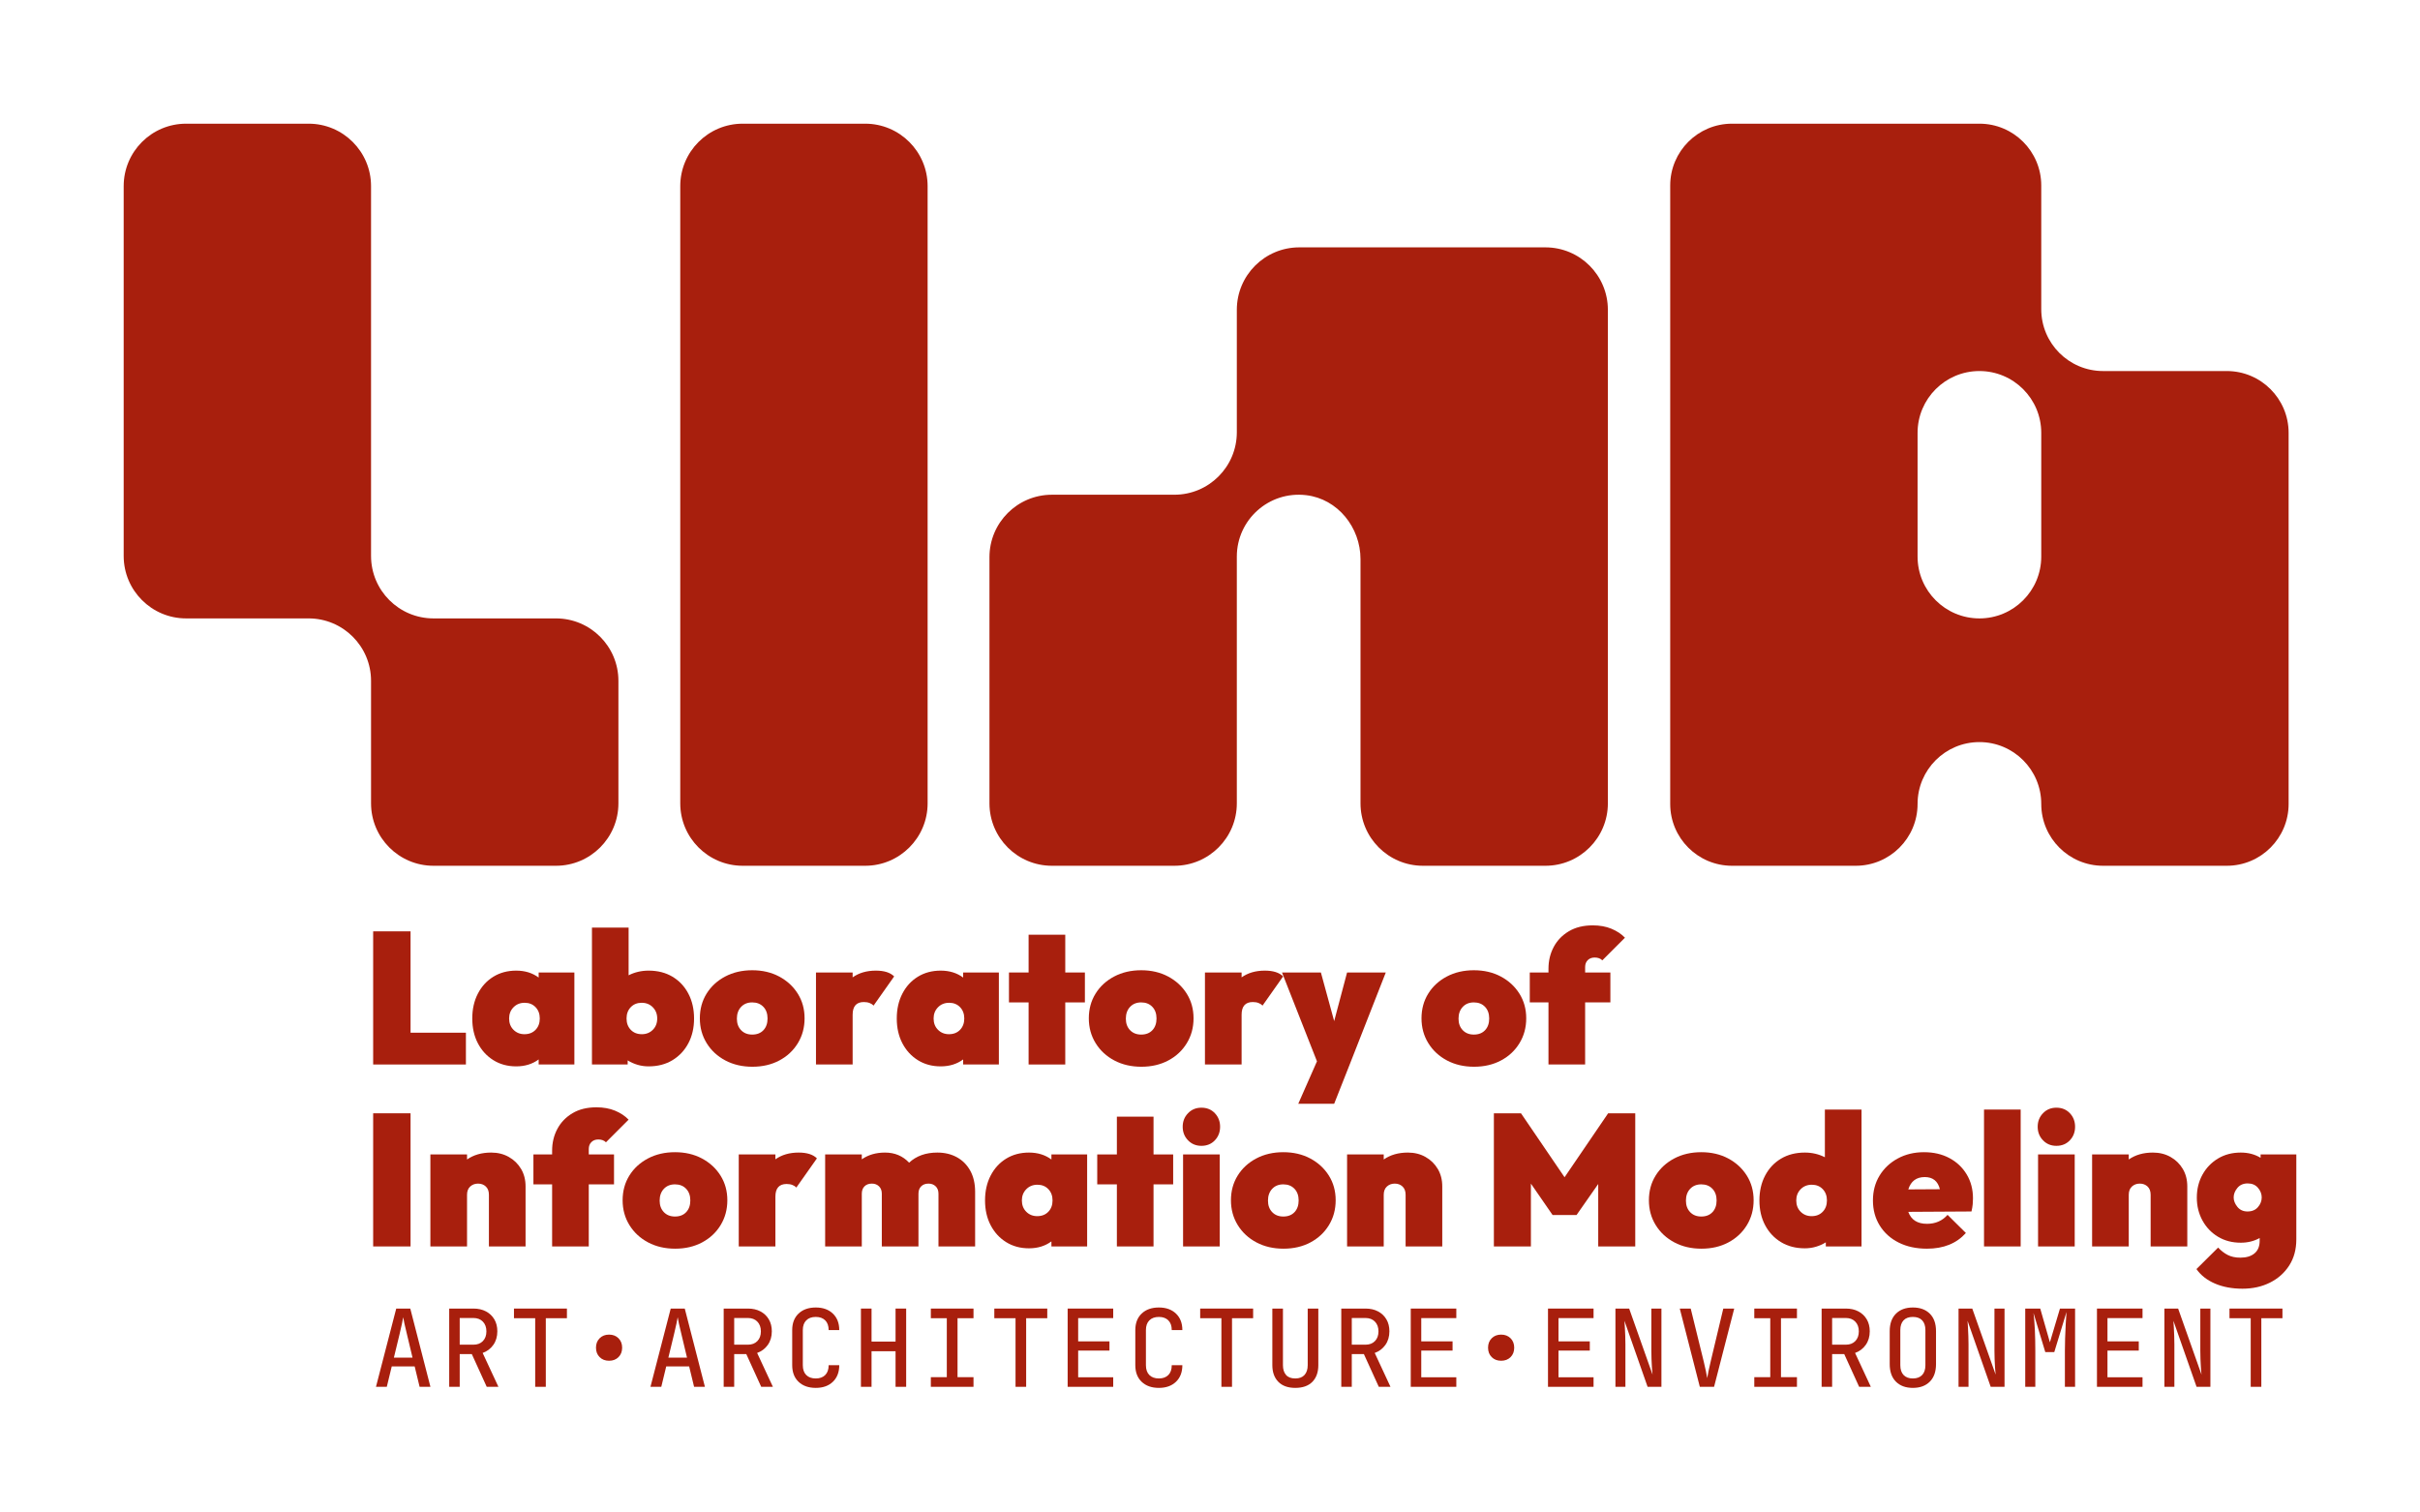
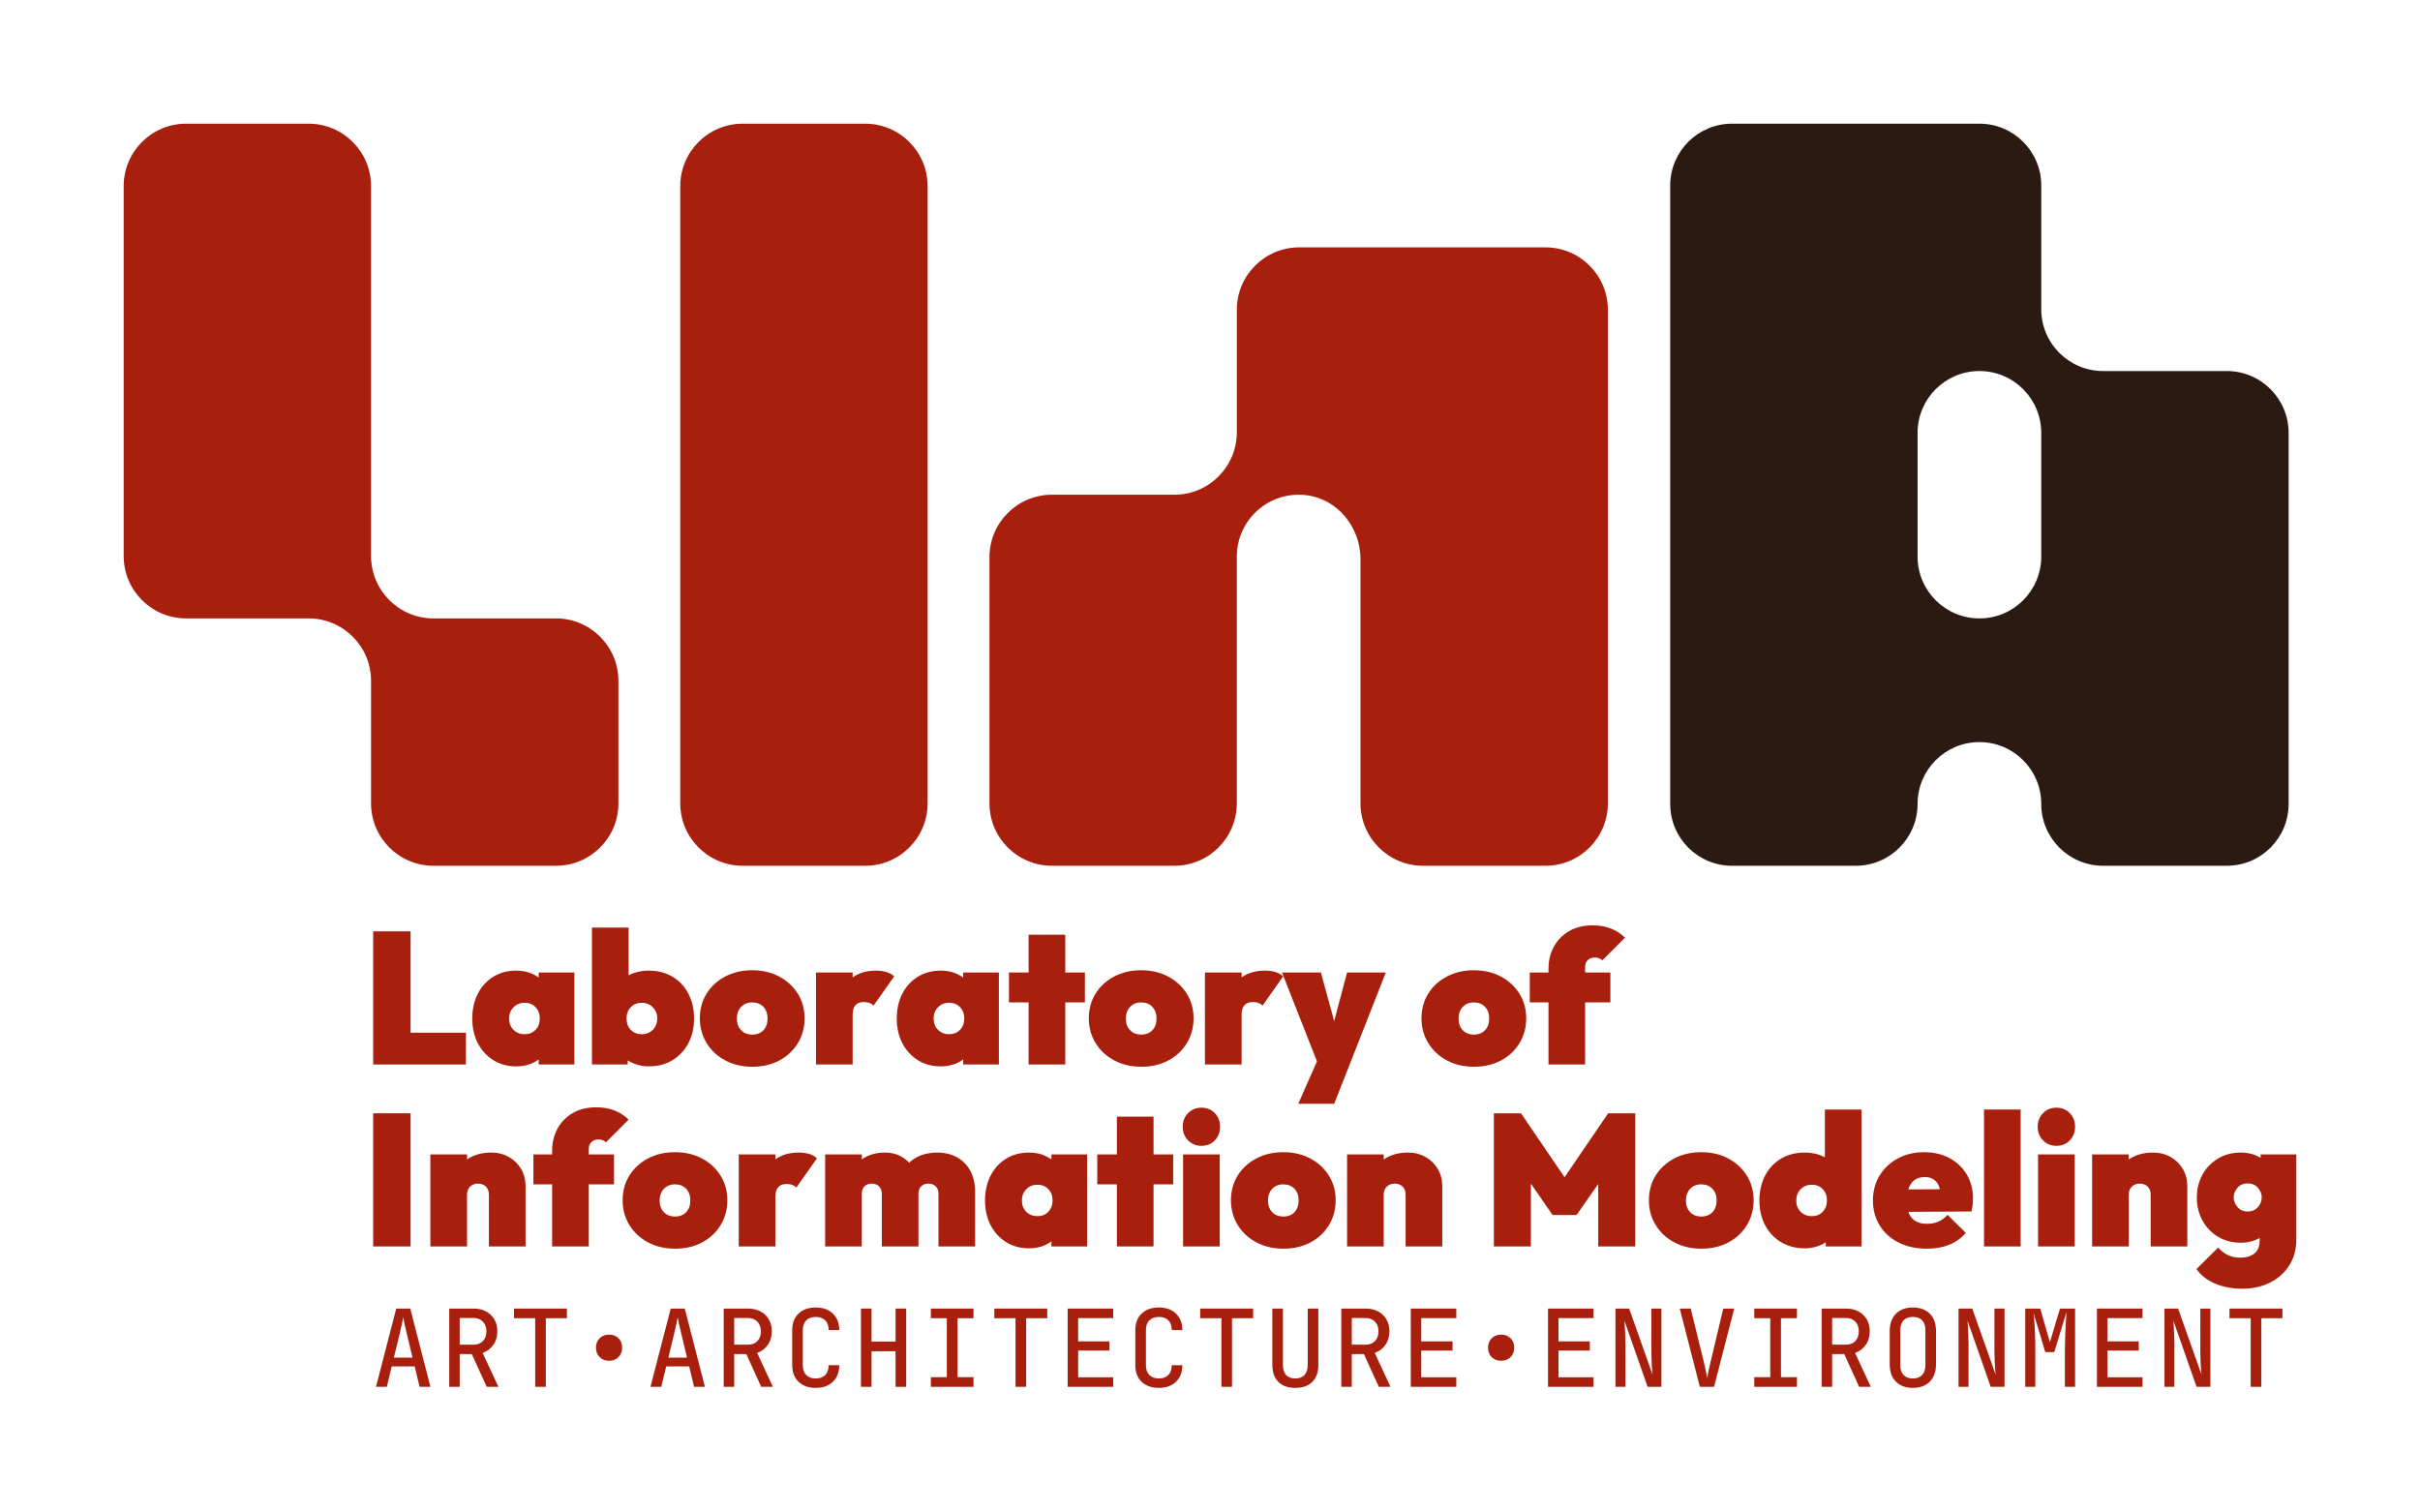
<svg xmlns="http://www.w3.org/2000/svg" viewBox="0 0 1222.89 763.842" width="293.49" height="183.32" role="img" aria-label="LINA — Laboratory of Information Modeling">
  <g transform="translate(62.5 62.5)">
    <g id="horiz-preto2">
-       <path d="M0.25 31.25A31.25 31.25 0 0 1 31.5 0L156.5 0A31.25 31.25 0 0 1 187.75 31.25L187.75 93.75A31.25 31.25 0 0 0 219 125L281.5 125A31.25 31.25 0 0 1 312.75 156.25L312.75 343.75A31.25 31.25 0 0 1 281.5 375L219 375A31.25 31.25 0 0 1 187.75 343.75L187.75 343.75A31.25 31.25 0 0 0 156.5 312.5L156.5 312.5A31.25 31.25 0 0 0 125.25 343.75L125.25 343.75A31.25 31.25 0 0 1 94 375L31.5 375A31.25 31.25 0 0 1 0.25 343.75ZM187.75 156.25A31.25 31.25 0 0 0 156.5 125L156.5 125A31.25 31.25 0 0 0 125.25 156.25L125.25 218.75A31.25 31.25 0 0 0 156.5 250L156.5 250A31.25 31.25 0 0 0 187.75 218.75Z" fill="#A81F0D" fill-rule="evenodd" transform="matrix(1 0 0 1 781.25 0)" />
+       <path d="M0.25 31.25A31.25 31.25 0 0 1 31.5 0L156.5 0A31.25 31.25 0 0 1 187.75 31.25L187.75 93.75A31.25 31.25 0 0 0 219 125L281.5 125A31.25 31.25 0 0 1 312.75 156.25L312.75 343.75A31.25 31.25 0 0 1 281.5 375L219 375A31.25 31.25 0 0 1 187.75 343.75L187.75 343.75A31.25 31.25 0 0 0 156.5 312.5L156.5 312.5A31.25 31.25 0 0 0 125.25 343.75L125.25 343.75A31.25 31.25 0 0 1 94 375L31.5 375A31.25 31.25 0 0 1 0.25 343.75ZM187.75 156.25A31.25 31.25 0 0 0 156.5 125L156.5 125A31.25 31.25 0 0 0 125.25 156.25L125.25 218.75A31.25 31.25 0 0 0 156.5 250L156.5 250A31.25 31.25 0 0 0 187.75 218.75Z" fill="#2A1A12" fill-rule="evenodd" transform="matrix(1 0 0 1 781.25 0)" />
      <path d="M750 94.054 L750 343.446 C750 360.871 735.871 375 718.446 375 L656.554 375 C639.129 375 625 360.871 625 343.446 L625 220.063 C625 204.025 613.496 189.621 597.575 187.729 C578.617 185.475 562.5 200.242 562.5 218.75 L562.5 343.446 C562.5 360.871 548.371 375 530.946 375 L469.054 375 C451.629 375 437.5 360.871 437.5 343.446 L437.5 219.054 C437.5 201.629 451.629 187.5 469.054 187.5 L530.946 187.5 C548.371 187.5 562.5 173.371 562.5 155.946 L562.5 94.054 C562.5 76.629 576.629 62.5 594.054 62.5 L718.446 62.5 C735.871 62.5 750 76.629 750 94.054" fill="#A81F0D" />
      <path d="M406.25 31.554 L406.25 343.446 C406.25 360.871 392.121 375 374.696 375 L312.804 375 C295.379 375 281.25 360.871 281.25 343.446 L281.25 31.554 C281.25 14.129 295.379 0 312.804 0 L374.696 0 C392.121 0 406.25 14.129 406.25 31.554" fill="#A81F0D" />
      <path d="M250 281.554 L250 343.446 C250 360.871 235.871 375 218.446 375 L156.554 375 C139.129 375 125 360.871 125 343.446 L125 281.554 C125 264.129 110.871 250 93.446 250 L31.554 250 C14.129 250 0 235.871 0 218.446 L0 31.554 C0 14.129 14.129 0 31.554 0 L93.446 0 C110.871 0 125 14.129 125 31.554 L125 218.446 C125 235.871 139.129 250 156.554 250 L218.446 250 C235.871 250 250 264.129 250 281.554" fill="#A81F0D" />
      <g>
        <g>
          <path d="M126.067 475.423 L126.067 408.14 L144.966 408.14 L144.966 459.358 L172.938 459.358 L172.938 475.423 Z" fill="#A81F0D" />
          <path d="M198.358 476.368 C194.011 476.368 190.168 475.329 186.829 473.25 C183.49 471.171 180.876 468.32 178.986 464.698 C177.096 461.075 176.151 456.901 176.151 452.176 C176.151 447.452 177.096 443.262 178.986 439.608 C180.876 435.954 183.49 433.104 186.829 431.056 C190.168 429.009 194.011 427.985 198.358 427.985 C202.768 427.985 206.548 429.15 209.698 431.481 L209.698 428.93 L227.747 428.93 L227.747 475.423 L209.698 475.423 L209.698 472.872 C206.548 475.203 202.768 476.368 198.358 476.368 Z M202.516 460.114 C204.847 460.114 206.721 459.374 208.139 457.894 C209.556 456.413 210.265 454.507 210.265 452.176 C210.265 449.846 209.556 447.94 208.139 446.459 C206.721 444.979 204.878 444.239 202.61 444.239 C200.342 444.239 198.468 444.995 196.988 446.507 C195.507 448.019 194.767 449.909 194.767 452.176 C194.767 454.507 195.507 456.413 196.988 457.894 C198.468 459.374 200.311 460.114 202.516 460.114 Z" fill="#A81F0D" />
          <path d="M236.63 475.423 L236.63 406.25 L255.152 406.25 L255.152 430.347 C258.238 428.772 261.609 427.985 265.263 427.985 C269.862 427.985 273.878 429.009 277.311 431.056 C280.745 433.104 283.422 435.954 285.344 439.608 C287.265 443.262 288.226 447.452 288.226 452.176 C288.226 456.901 287.265 461.075 285.344 464.698 C283.422 468.32 280.745 471.171 277.311 473.25 C273.878 475.329 269.862 476.368 265.263 476.368 C263.31 476.368 261.436 476.1 259.64 475.565 C257.845 475.029 256.191 474.289 254.679 473.344 L254.679 475.423 Z M261.861 460.114 C264.066 460.114 265.909 459.374 267.389 457.894 C268.87 456.413 269.61 454.507 269.61 452.176 C269.61 449.909 268.87 448.019 267.389 446.507 C265.909 444.995 264.034 444.239 261.766 444.239 C259.498 444.239 257.656 444.979 256.238 446.459 C254.821 447.94 254.112 449.846 254.112 452.176 C254.112 454.507 254.821 456.413 256.238 457.894 C257.656 459.374 259.53 460.114 261.861 460.114 Z" fill="#A81F0D" />
          <path d="M317.709 476.557 C312.607 476.557 308.055 475.502 304.054 473.391 C300.054 471.281 296.904 468.367 294.605 464.65 C292.305 460.933 291.155 456.744 291.155 452.082 C291.155 447.42 292.289 443.262 294.557 439.608 C296.825 435.954 299.96 433.072 303.96 430.962 C307.96 428.851 312.512 427.796 317.615 427.796 C322.718 427.796 327.254 428.851 331.223 430.962 C335.192 433.072 338.326 435.954 340.625 439.608 C342.925 443.262 344.075 447.42 344.075 452.082 C344.075 456.744 342.941 460.933 340.673 464.65 C338.405 468.367 335.286 471.281 331.317 473.391 C327.348 475.502 322.812 476.557 317.709 476.557 Z M317.615 460.303 C320.009 460.303 321.899 459.563 323.285 458.083 C324.671 456.602 325.364 454.633 325.364 452.176 C325.364 449.72 324.655 447.751 323.238 446.27 C321.82 444.79 319.946 444.05 317.615 444.05 C315.284 444.05 313.41 444.806 311.992 446.318 C310.575 447.83 309.866 449.814 309.866 452.271 C309.866 454.665 310.575 456.602 311.992 458.083 C313.41 459.563 315.284 460.303 317.615 460.303 Z" fill="#A81F0D" />
          <path d="M349.839 475.423 L349.839 428.93 L368.361 428.93 L368.361 431.387 C371.574 429.119 375.479 427.985 380.078 427.985 C384.299 427.985 387.386 428.961 389.339 430.914 L378.944 445.656 C378.503 445.152 377.858 444.727 377.007 444.38 C376.157 444.034 375.164 443.861 374.031 443.861 C370.251 443.861 368.361 446.003 368.361 450.286 L368.361 475.423 Z" fill="#A81F0D" />
          <path d="M412.868 476.368 C408.521 476.368 404.678 475.329 401.34 473.25 C398.001 471.171 395.386 468.32 393.496 464.698 C391.606 461.075 390.661 456.901 390.661 452.176 C390.661 447.452 391.606 443.262 393.496 439.608 C395.386 435.954 398.001 433.104 401.34 431.056 C404.678 429.009 408.521 427.985 412.868 427.985 C417.278 427.985 421.058 429.15 424.208 431.481 L424.208 428.93 L442.257 428.93 L442.257 475.423 L424.208 475.423 L424.208 472.872 C421.058 475.203 417.278 476.368 412.868 476.368 Z M417.026 460.114 C419.357 460.114 421.231 459.374 422.649 457.894 C424.066 456.413 424.775 454.507 424.775 452.176 C424.775 449.846 424.066 447.94 422.649 446.459 C421.231 444.979 419.389 444.239 417.121 444.239 C414.853 444.239 412.979 444.995 411.498 446.507 C410.018 448.019 409.277 449.909 409.277 452.176 C409.277 454.507 410.018 456.413 411.498 457.894 C412.979 459.374 414.821 460.114 417.026 460.114 Z" fill="#A81F0D" />
          <path d="M457.282 475.423 L457.282 444.05 L447.36 444.05 L447.36 428.93 L457.282 428.93 L457.282 409.841 L475.804 409.841 L475.804 428.93 L485.726 428.93 L485.726 444.05 L475.804 444.05 L475.804 475.423 Z" fill="#A81F0D" />
          <path d="M514.264 476.557 C509.161 476.557 504.61 475.502 500.609 473.391 C496.609 471.281 493.459 468.367 491.159 464.65 C488.86 460.933 487.71 456.744 487.71 452.082 C487.71 447.42 488.844 443.262 491.112 439.608 C493.38 435.954 496.514 433.072 500.515 430.962 C504.515 428.851 509.067 427.796 514.17 427.796 C519.273 427.796 523.809 428.851 527.777 430.962 C531.746 433.072 534.881 435.954 537.18 439.608 C539.479 443.262 540.629 447.42 540.629 452.082 C540.629 456.744 539.495 460.933 537.227 464.65 C534.959 468.367 531.841 471.281 527.872 473.391 C523.903 475.502 519.367 476.557 514.264 476.557 Z M514.17 460.303 C516.564 460.303 518.454 459.563 519.84 458.083 C521.226 456.602 521.919 454.633 521.919 452.176 C521.919 449.72 521.21 447.751 519.792 446.27 C518.375 444.79 516.501 444.05 514.17 444.05 C511.839 444.05 509.964 444.806 508.547 446.318 C507.13 447.83 506.421 449.814 506.421 452.271 C506.421 454.665 507.13 456.602 508.547 458.083 C509.964 459.563 511.839 460.303 514.17 460.303 Z" fill="#A81F0D" />
          <path d="M546.394 475.423 L546.394 428.93 L564.916 428.93 L564.916 431.387 C568.129 429.119 572.035 427.985 576.633 427.985 C580.854 427.985 583.941 428.961 585.894 430.914 L575.499 445.656 C575.058 445.152 574.413 444.727 573.562 444.38 C572.712 444.034 571.72 443.861 570.586 443.861 C566.806 443.861 564.916 446.003 564.916 450.286 L564.916 475.423 Z" fill="#A81F0D" />
          <path d="M593.548 495.268 L602.998 473.817 L585.327 428.93 L604.982 428.93 L611.692 453.499 L618.212 428.93 L637.773 428.93 L619.535 475.423 L611.692 495.268 Z" fill="#A81F0D" />
          <path d="M682.377 476.557 C677.274 476.557 672.722 475.502 668.722 473.391 C664.721 471.281 661.571 468.367 659.272 464.65 C656.972 460.933 655.823 456.744 655.823 452.082 C655.823 447.42 656.957 443.262 659.225 439.608 C661.492 435.954 664.627 433.072 668.627 430.962 C672.628 428.851 677.179 427.796 682.282 427.796 C687.385 427.796 691.921 428.851 695.89 430.962 C699.859 433.072 702.993 435.954 705.292 439.608 C707.592 443.262 708.742 447.42 708.742 452.082 C708.742 456.744 707.608 460.933 705.34 464.65 C703.072 468.367 699.953 471.281 695.984 473.391 C692.015 475.502 687.48 476.557 682.377 476.557 Z M682.282 460.303 C684.676 460.303 686.566 459.563 687.952 458.083 C689.338 456.602 690.031 454.633 690.031 452.176 C690.031 449.72 689.322 447.751 687.905 446.27 C686.487 444.79 684.613 444.05 682.282 444.05 C679.951 444.05 678.077 444.806 676.659 446.318 C675.242 447.83 674.533 449.814 674.533 452.271 C674.533 454.665 675.242 456.602 676.659 458.083 C678.077 459.563 679.951 460.303 682.282 460.303 Z" fill="#A81F0D" />
          <path d="M719.986 475.423 L719.986 444.05 L710.536 444.05 L710.536 428.93 L719.986 428.93 L719.986 427.04 C719.986 423.008 720.868 419.338 722.632 416.031 C724.396 412.723 726.947 410.077 730.286 408.093 C733.625 406.108 737.657 405.116 742.382 405.116 C745.91 405.116 749.044 405.683 751.785 406.817 C754.525 407.951 756.809 409.463 758.636 411.353 L747.202 422.787 C746.257 421.842 744.965 421.37 743.327 421.37 C741.878 421.37 740.713 421.811 739.831 422.693 C738.949 423.575 738.508 424.74 738.508 426.189 L738.508 428.93 L751.265 428.93 L751.265 444.05 L738.508 444.05 L738.508 475.423 Z" fill="#A81F0D" />
        </g>
        <g>
          <path d="M126.067 567.366 L126.067 500.083 L144.966 500.083 L144.966 567.366 Z" fill="#A81F0D" />
          <path d="M154.983 567.366 L154.983 520.873 L173.505 520.873 L173.505 523.425 C176.844 521.094 180.907 519.928 185.695 519.928 C189.034 519.928 192.011 520.668 194.625 522.149 C197.24 523.629 199.303 525.645 200.815 528.197 C202.327 530.748 203.083 533.693 203.083 537.032 L203.083 567.366 L184.561 567.366 L184.561 541.285 C184.561 539.458 184.041 538.056 183.002 537.08 C181.963 536.103 180.655 535.615 179.08 535.615 C177.505 535.615 176.182 536.103 175.111 537.08 C174.04 538.056 173.505 539.458 173.505 541.285 L173.505 567.366 Z" fill="#A81F0D" />
          <path d="M216.5 567.366 L216.5 535.993 L207.051 535.993 L207.051 520.873 L216.5 520.873 L216.5 518.983 C216.5 514.951 217.382 511.281 219.146 507.974 C220.91 504.667 223.462 502.021 226.801 500.036 C230.14 498.052 234.172 497.059 238.897 497.059 C242.425 497.059 245.559 497.626 248.299 498.76 C251.04 499.894 253.323 501.406 255.15 503.296 L243.716 514.731 C242.771 513.786 241.48 513.313 239.842 513.313 C238.393 513.313 237.227 513.754 236.345 514.636 C235.463 515.518 235.022 516.684 235.022 518.133 L235.022 520.873 L247.779 520.873 L247.779 535.993 L235.022 535.993 L235.022 567.366 Z" fill="#A81F0D" />
          <path d="M278.681 568.5 C273.578 568.5 269.026 567.445 265.026 565.335 C261.025 563.224 257.876 560.31 255.576 556.593 C253.277 552.877 252.127 548.687 252.127 544.025 C252.127 539.363 253.261 535.205 255.529 531.551 C257.797 527.897 260.931 525.015 264.931 522.905 C268.932 520.794 273.483 519.739 278.586 519.739 C283.689 519.739 288.225 520.794 292.194 522.905 C296.163 525.015 299.297 527.897 301.597 531.551 C303.896 535.205 305.046 539.363 305.046 544.025 C305.046 548.687 303.912 552.877 301.644 556.593 C299.376 560.31 296.258 563.224 292.289 565.335 C288.32 567.445 283.784 568.5 278.681 568.5 Z M278.586 552.247 C280.98 552.247 282.87 551.506 284.256 550.026 C285.642 548.545 286.335 546.577 286.335 544.12 C286.335 541.663 285.627 539.694 284.209 538.214 C282.792 536.733 280.917 535.993 278.586 535.993 C276.255 535.993 274.381 536.749 272.964 538.261 C271.546 539.773 270.838 541.757 270.838 544.214 C270.838 546.608 271.546 548.545 272.964 550.026 C274.381 551.506 276.255 552.247 278.586 552.247 Z" fill="#A81F0D" />
          <path d="M310.811 567.366 L310.811 520.873 L329.332 520.873 L329.332 523.33 C332.545 521.062 336.451 519.928 341.05 519.928 C345.271 519.928 348.358 520.905 350.311 522.858 L339.916 537.599 C339.475 537.095 338.829 536.67 337.979 536.324 C337.128 535.977 336.136 535.804 335.002 535.804 C331.222 535.804 329.332 537.946 329.332 542.23 L329.332 567.366 Z" fill="#A81F0D" />
          <path d="M354.469 567.366 L354.469 520.873 L372.991 520.873 L372.991 523.33 C376.267 521.062 380.173 519.928 384.709 519.928 C389.623 519.928 393.686 521.629 396.899 525.031 C400.553 521.629 405.309 519.928 411.168 519.928 C414.885 519.928 418.177 520.716 421.043 522.291 C423.91 523.866 426.162 526.133 427.8 529.094 C429.438 532.055 430.257 535.615 430.257 539.773 L430.257 567.366 L411.735 567.366 L411.735 540.718 C411.735 539.143 411.263 537.899 410.318 536.985 C409.373 536.072 408.176 535.615 406.727 535.615 C405.152 535.615 403.908 536.072 402.994 536.985 C402.081 537.899 401.624 539.143 401.624 540.718 L401.624 567.366 L383.102 567.366 L383.102 540.718 C383.102 539.143 382.63 537.899 381.685 536.985 C380.74 536.072 379.543 535.615 378.094 535.615 C376.519 535.615 375.274 536.072 374.361 536.985 C373.448 537.899 372.991 539.143 372.991 540.718 L372.991 567.366 Z" fill="#A81F0D" />
          <path d="M457.472 568.311 C453.125 568.311 449.282 567.272 445.944 565.193 C442.605 563.114 439.99 560.263 438.1 556.641 C436.21 553.018 435.265 548.845 435.265 544.12 C435.265 539.395 436.21 535.205 438.1 531.551 C439.99 527.897 442.605 525.047 445.944 522.999 C449.282 520.952 453.125 519.928 457.472 519.928 C461.882 519.928 465.662 521.094 468.812 523.425 L468.812 520.873 L486.861 520.873 L486.861 567.366 L468.812 567.366 L468.812 564.815 C465.662 567.146 461.882 568.311 457.472 568.311 Z M461.63 552.058 C463.961 552.058 465.835 551.317 467.253 549.837 C468.67 548.356 469.379 546.451 469.379 544.12 C469.379 541.789 468.67 539.883 467.253 538.403 C465.835 536.922 463.993 536.182 461.725 536.182 C459.457 536.182 457.583 536.938 456.102 538.45 C454.622 539.962 453.881 541.852 453.881 544.12 C453.881 546.451 454.622 548.356 456.102 549.837 C457.583 551.317 459.425 552.058 461.63 552.058 Z" fill="#A81F0D" />
          <path d="M501.887 567.366 L501.887 535.993 L491.964 535.993 L491.964 520.873 L501.887 520.873 L501.887 501.784 L520.408 501.784 L520.408 520.873 L530.331 520.873 L530.331 535.993 L520.408 535.993 L520.408 567.366 Z" fill="#A81F0D" />
          <path d="M544.6 516.526 C541.891 516.526 539.639 515.597 537.843 513.738 C536.048 511.88 535.15 509.596 535.15 506.887 C535.15 504.178 536.048 501.895 537.843 500.036 C539.639 498.178 541.891 497.248 544.6 497.248 C547.372 497.248 549.64 498.178 551.404 500.036 C553.168 501.895 554.05 504.178 554.05 506.887 C554.05 509.596 553.168 511.88 551.404 513.738 C549.64 515.597 547.372 516.526 544.6 516.526 Z M535.339 567.366 L535.339 520.873 L553.861 520.873 L553.861 567.366 Z" fill="#A81F0D" />
          <path d="M586.085 568.5 C580.982 568.5 576.43 567.445 572.43 565.335 C568.429 563.224 565.279 560.31 562.98 556.593 C560.68 552.877 559.531 548.687 559.531 544.025 C559.531 539.363 560.665 535.205 562.933 531.551 C565.201 527.897 568.335 525.015 572.335 522.905 C576.336 520.794 580.887 519.739 585.99 519.739 C591.093 519.739 595.629 520.794 599.598 522.905 C603.567 525.015 606.701 527.897 609.001 531.551 C611.3 535.205 612.45 539.363 612.45 544.025 C612.45 548.687 611.316 552.877 609.048 556.593 C606.78 560.31 603.661 563.224 599.692 565.335 C595.724 567.445 591.188 568.5 586.085 568.5 Z M585.99 552.247 C588.384 552.247 590.274 551.506 591.66 550.026 C593.046 548.545 593.739 546.577 593.739 544.12 C593.739 541.663 593.03 539.694 591.613 538.214 C590.195 536.733 588.321 535.993 585.99 535.993 C583.659 535.993 581.785 536.749 580.368 538.261 C578.95 539.773 578.241 541.757 578.241 544.214 C578.241 546.608 578.95 548.545 580.368 550.026 C581.785 551.506 583.659 552.247 585.99 552.247 Z" fill="#A81F0D" />
          <path d="M618.214 567.366 L618.214 520.873 L636.736 520.873 L636.736 523.425 C640.075 521.094 644.138 519.928 648.926 519.928 C652.265 519.928 655.242 520.668 657.856 522.149 C660.471 523.629 662.534 525.645 664.046 528.197 C665.558 530.748 666.314 533.693 666.314 537.032 L666.314 567.366 L647.792 567.366 L647.792 541.285 C647.792 539.458 647.272 538.056 646.233 537.08 C645.193 536.103 643.886 535.615 642.311 535.615 C640.736 535.615 639.413 536.103 638.342 537.08 C637.271 538.056 636.736 539.458 636.736 541.285 L636.736 567.366 Z" fill="#A81F0D" />
          <path d="M692.395 567.366 L692.395 500.083 L706.098 500.083 L728.116 532.402 L750.134 500.083 L763.836 500.083 L763.836 567.366 L745.125 567.366 L745.125 535.804 L734.164 551.491 L722.068 551.491 L711.106 535.615 L711.106 567.366 Z" fill="#A81F0D" />
          <path d="M797.289 568.5 C792.186 568.5 787.634 567.445 783.634 565.335 C779.633 563.224 776.483 560.31 774.184 556.593 C771.884 552.877 770.735 548.687 770.735 544.025 C770.735 539.363 771.869 535.205 774.137 531.551 C776.404 527.897 779.539 525.015 783.539 522.905 C787.54 520.794 792.091 519.739 797.194 519.739 C802.297 519.739 806.833 520.794 810.802 522.905 C814.771 525.015 817.905 527.897 820.204 531.551 C822.504 535.205 823.654 539.363 823.654 544.025 C823.654 548.687 822.52 552.877 820.252 556.593 C817.984 560.31 814.865 563.224 810.896 565.335 C806.927 567.445 802.392 568.5 797.289 568.5 Z M797.194 552.247 C799.588 552.247 801.478 551.506 802.864 550.026 C804.25 548.545 804.943 546.577 804.943 544.12 C804.943 541.663 804.234 539.694 802.817 538.214 C801.399 536.733 799.525 535.993 797.194 535.993 C794.863 535.993 792.989 536.749 791.571 538.261 C790.154 539.773 789.445 541.757 789.445 544.214 C789.445 546.608 790.154 548.545 791.571 550.026 C792.989 551.506 794.863 552.247 797.194 552.247 Z" fill="#A81F0D" />
          <path d="M849.546 568.311 C844.947 568.311 840.931 567.272 837.498 565.193 C834.064 563.114 831.387 560.263 829.465 556.641 C827.544 553.018 826.583 548.845 826.583 544.12 C826.583 539.395 827.544 535.205 829.465 531.551 C831.387 527.897 834.064 525.047 837.498 522.999 C840.931 520.952 844.947 519.928 849.546 519.928 C853.2 519.928 856.571 520.716 859.658 522.291 L859.658 498.193 L878.179 498.193 L878.179 567.366 L860.13 567.366 L860.13 565.287 C858.618 566.232 856.964 566.973 855.169 567.508 C853.373 568.044 851.499 568.311 849.546 568.311 Z M852.948 552.058 C855.279 552.058 857.153 551.317 858.571 549.837 C859.988 548.356 860.697 546.451 860.697 544.12 C860.697 541.789 859.988 539.883 858.571 538.403 C857.153 536.922 855.311 536.182 853.043 536.182 C850.775 536.182 848.9 536.938 847.42 538.45 C845.94 539.962 845.199 541.852 845.199 544.12 C845.199 546.451 845.94 548.356 847.42 549.837 C848.9 551.317 850.743 552.058 852.948 552.058 Z" fill="#A81F0D" />
          <path d="M911.254 568.5 C905.836 568.5 901.079 567.477 896.984 565.429 C892.889 563.382 889.692 560.515 887.393 556.83 C885.093 553.144 883.944 548.908 883.944 544.12 C883.944 539.395 885.062 535.205 887.298 531.551 C889.535 527.897 892.606 525.015 896.512 522.905 C900.418 520.794 904.828 519.739 909.742 519.739 C914.593 519.739 918.877 520.731 922.593 522.716 C926.31 524.7 929.224 527.456 931.335 530.984 C933.445 534.512 934.5 538.544 934.5 543.08 C934.5 544.025 934.453 545.017 934.359 546.057 C934.264 547.096 934.059 548.309 933.744 549.695 L901.804 549.884 C903.253 553.916 906.403 555.932 911.254 555.932 C915.538 555.932 919.003 554.42 921.649 551.396 L930.909 560.562 C926.184 565.854 919.633 568.5 911.254 568.5 Z M910.12 532.307 C905.899 532.307 903.127 534.386 901.804 538.544 L917.774 538.45 C916.766 534.355 914.215 532.307 910.12 532.307 Z" fill="#A81F0D" />
          <path d="M940.076 567.366 L940.076 498.193 L958.597 498.193 L958.597 567.366 Z" fill="#A81F0D" />
          <path d="M976.647 516.526 C973.938 516.526 971.685 515.597 969.89 513.738 C968.094 511.88 967.197 509.596 967.197 506.887 C967.197 504.178 968.094 501.895 969.89 500.036 C971.685 498.178 973.938 497.248 976.647 497.248 C979.419 497.248 981.686 498.178 983.45 500.036 C985.214 501.895 986.096 504.178 986.096 506.887 C986.096 509.596 985.214 511.88 983.45 513.738 C981.686 515.597 979.419 516.526 976.647 516.526 Z M967.386 567.366 L967.386 520.873 L985.907 520.873 L985.907 567.366 Z" fill="#A81F0D" />
          <path d="M994.696 567.366 L994.696 520.873 L1013.217 520.873 L1013.217 523.425 C1016.556 521.094 1020.62 519.928 1025.408 519.928 C1028.747 519.928 1031.723 520.668 1034.338 522.149 C1036.952 523.629 1039.016 525.645 1040.528 528.197 C1042.039 530.748 1042.795 533.693 1042.795 537.032 L1042.795 567.366 L1024.274 567.366 L1024.274 541.285 C1024.274 539.458 1023.754 538.056 1022.715 537.08 C1021.675 536.103 1020.368 535.615 1018.793 535.615 C1017.218 535.615 1015.895 536.103 1014.824 537.08 C1013.753 538.056 1013.217 539.458 1013.217 541.285 L1013.217 567.366 Z" fill="#A81F0D" />
          <path d="M1069.822 565.476 C1065.475 565.476 1061.632 564.468 1058.293 562.452 C1054.954 560.436 1052.34 557.696 1050.45 554.231 C1048.56 550.766 1047.615 546.923 1047.615 542.702 C1047.615 538.418 1048.56 534.56 1050.45 531.126 C1052.34 527.693 1054.954 524.968 1058.293 522.952 C1061.632 520.936 1065.475 519.928 1069.822 519.928 C1073.602 519.928 1076.941 520.81 1079.839 522.574 L1079.839 520.873 L1097.888 520.873 L1097.888 563.775 C1097.888 568.878 1096.691 573.288 1094.297 577.005 C1091.903 580.722 1088.659 583.604 1084.564 585.652 C1080.469 587.699 1075.838 588.723 1070.672 588.723 C1065.444 588.723 1060.813 587.857 1056.781 586.124 C1052.749 584.392 1049.631 581.951 1047.426 578.801 L1058.388 567.933 C1059.837 569.508 1061.443 570.752 1063.207 571.666 C1064.971 572.579 1067.113 573.036 1069.633 573.036 C1072.657 573.036 1075.035 572.312 1076.768 570.863 C1078.5 569.414 1079.366 567.303 1079.366 564.531 L1079.366 563.114 C1076.531 564.689 1073.35 565.476 1069.822 565.476 Z M1073.224 549.695 C1075.492 549.695 1077.256 548.955 1078.516 547.474 C1079.776 545.994 1080.406 544.372 1080.406 542.608 C1080.406 540.844 1079.776 539.222 1078.516 537.741 C1077.256 536.261 1075.523 535.52 1073.318 535.52 C1071.113 535.52 1069.381 536.276 1068.121 537.788 C1066.861 539.3 1066.231 540.907 1066.231 542.608 C1066.231 544.246 1066.861 545.836 1068.121 547.38 C1069.381 548.923 1071.082 549.695 1073.224 549.695 Z" fill="#A81F0D" />
        </g>
      </g>
      <g>
        <path d="M127.492 638.301 L137.729 598.759 L144.825 598.759 L155.008 638.301 L149.537 638.301 L147.046 628.009 L135.454 628.009 L132.962 638.301 Z M136.537 623.568 L145.962 623.568 L143.146 611.759 C142.604 609.593 142.171 607.751 141.846 606.234 C141.521 604.718 141.322 603.688 141.25 603.147 C141.178 603.688 140.979 604.718 140.654 606.234 C140.329 607.751 139.914 609.575 139.408 611.705 Z" fill="#A81F0D" />
        <path d="M164.497 638.301 L164.497 598.759 L176.739 598.759 C179.158 598.759 181.271 599.238 183.076 600.195 C184.882 601.152 186.29 602.488 187.301 604.203 C188.312 605.918 188.818 607.931 188.818 610.243 C188.818 612.915 188.141 615.208 186.787 617.122 C185.432 619.036 183.636 620.39 181.397 621.184 L189.36 638.301 L183.455 638.301 L175.926 621.78 L169.805 621.78 L169.805 638.301 Z M169.805 617.013 L176.739 617.013 C178.761 617.013 180.359 616.4 181.532 615.172 C182.706 613.944 183.293 612.319 183.293 610.297 C183.293 608.238 182.697 606.595 181.505 605.368 C180.314 604.14 178.725 603.526 176.739 603.526 L169.805 603.526 Z" fill="#A81F0D" />
        <path d="M207.947 638.301 L207.947 603.634 L197.222 603.634 L197.222 598.759 L223.98 598.759 L223.98 603.634 L213.31 603.634 L213.31 638.301 Z" fill="#A81F0D" />
        <path d="M245.278 625.138 C243.328 625.138 241.739 624.524 240.511 623.297 C239.283 622.069 238.669 620.48 238.669 618.53 C238.669 616.58 239.283 614.991 240.511 613.763 C241.739 612.536 243.328 611.922 245.278 611.922 C247.228 611.922 248.817 612.536 250.044 613.763 C251.272 614.991 251.886 616.58 251.886 618.53 C251.886 620.48 251.272 622.069 250.044 623.297 C248.817 624.524 247.228 625.138 245.278 625.138 Z" fill="#A81F0D" />
        <path d="M266.196 638.301 L276.433 598.759 L283.529 598.759 L293.712 638.301 L288.242 638.301 L285.75 628.009 L274.158 628.009 L271.667 638.301 Z M275.242 623.568 L284.667 623.568 L281.85 611.759 C281.308 609.593 280.875 607.751 280.55 606.234 C280.225 604.718 280.026 603.688 279.954 603.147 C279.882 603.688 279.683 604.718 279.358 606.234 C279.033 607.751 278.618 609.575 278.112 611.705 Z" fill="#A81F0D" />
        <path d="M303.2 638.301 L303.2 598.759 L315.442 598.759 C317.861 598.759 319.973 599.238 321.779 600.195 C323.585 601.152 324.993 602.488 326.004 604.203 C327.015 605.918 327.521 607.931 327.521 610.243 C327.521 612.915 326.844 615.208 325.489 617.122 C324.135 619.036 322.339 620.39 320.1 621.184 L328.062 638.301 L322.158 638.301 L314.629 621.78 L308.508 621.78 L308.508 638.301 Z M308.508 617.013 L315.442 617.013 C317.464 617.013 319.062 616.4 320.235 615.172 C321.409 613.944 321.996 612.319 321.996 610.297 C321.996 608.238 321.4 606.595 320.208 605.368 C319.017 604.14 317.428 603.526 315.442 603.526 L308.508 603.526 Z" fill="#A81F0D" />
        <path d="M349.739 638.842 C346.092 638.842 343.194 637.822 341.045 635.782 C338.896 633.742 337.822 630.934 337.822 627.359 L337.822 609.647 C337.822 606.108 338.896 603.318 341.045 601.278 C343.194 599.238 346.092 598.218 349.739 598.218 C353.35 598.218 356.23 599.247 358.378 601.305 C360.527 603.363 361.601 606.144 361.601 609.647 L356.239 609.647 C356.239 607.516 355.661 605.873 354.505 604.718 C353.35 603.562 351.761 602.984 349.739 602.984 C347.68 602.984 346.074 603.562 344.918 604.718 C343.762 605.873 343.185 607.516 343.185 609.647 L343.185 627.359 C343.185 629.526 343.762 631.187 344.918 632.343 C346.074 633.498 347.68 634.076 349.739 634.076 C351.761 634.076 353.35 633.498 354.505 632.343 C355.661 631.187 356.239 629.526 356.239 627.359 L361.601 627.359 C361.601 630.898 360.527 633.697 358.378 635.755 C356.23 637.813 353.35 638.842 349.739 638.842 Z" fill="#A81F0D" />
        <path d="M372.553 638.301 L372.553 598.759 L377.915 598.759 L377.915 615.443 L390.049 615.443 L390.049 598.759 L395.411 598.759 L395.411 638.301 L390.049 638.301 L390.049 620.318 L377.915 620.318 L377.915 638.301 Z" fill="#A81F0D" />
        <path d="M407.878 638.301 L407.878 633.426 L415.949 633.426 L415.949 603.634 L407.878 603.634 L407.878 598.759 L429.436 598.759 L429.436 603.634 L421.365 603.634 L421.365 633.426 L429.436 633.426 L429.436 638.301 Z" fill="#A81F0D" />
        <path d="M450.679 638.301 L450.679 603.634 L439.954 603.634 L439.954 598.759 L466.712 598.759 L466.712 603.634 L456.042 603.634 L456.042 638.301 Z" fill="#A81F0D" />
        <path d="M477.014 638.301 L477.014 598.759 L500.035 598.759 L500.035 603.58 L482.322 603.58 L482.322 615.334 L498.139 615.334 L498.139 619.993 L482.322 619.993 L482.322 633.48 L500.035 633.48 L500.035 638.301 Z" fill="#A81F0D" />
        <path d="M523.118 638.842 C519.471 638.842 516.573 637.822 514.424 635.782 C512.276 633.742 511.201 630.934 511.201 627.359 L511.201 609.647 C511.201 606.108 512.276 603.318 514.424 601.278 C516.573 599.238 519.471 598.218 523.118 598.218 C526.729 598.218 529.609 599.247 531.758 601.305 C533.906 603.363 534.98 606.144 534.98 609.647 L529.618 609.647 C529.618 607.516 529.04 605.873 527.885 604.718 C526.729 603.562 525.14 602.984 523.118 602.984 C521.06 602.984 519.453 603.562 518.297 604.718 C517.142 605.873 516.564 607.516 516.564 609.647 L516.564 627.359 C516.564 629.526 517.142 631.187 518.297 632.343 C519.453 633.498 521.06 634.076 523.118 634.076 C525.14 634.076 526.729 633.498 527.885 632.343 C529.04 631.187 529.618 629.526 529.618 627.359 L534.98 627.359 C534.98 630.898 533.906 633.697 531.758 635.755 C529.609 637.813 526.729 638.842 523.118 638.842 Z" fill="#A81F0D" />
        <path d="M554.707 638.301 L554.707 603.634 L543.982 603.634 L543.982 598.759 L570.74 598.759 L570.74 603.634 L560.069 603.634 L560.069 638.301 Z" fill="#A81F0D" />
        <path d="M592.038 638.842 C588.318 638.842 585.456 637.813 583.452 635.755 C581.448 633.697 580.446 630.898 580.446 627.359 L580.446 598.759 L585.808 598.759 L585.808 627.359 C585.808 629.454 586.323 631.097 587.352 632.288 C588.381 633.48 589.943 634.076 592.038 634.076 C594.096 634.076 595.658 633.48 596.723 632.288 C597.788 631.097 598.321 629.454 598.321 627.359 L598.321 598.759 L603.683 598.759 L603.683 627.359 C603.683 630.934 602.681 633.742 600.677 635.782 C598.673 637.822 595.793 638.842 592.038 638.842 Z" fill="#A81F0D" />
        <path d="M615.283 638.301 L615.283 598.759 L627.525 598.759 C629.944 598.759 632.057 599.238 633.862 600.195 C635.668 601.152 637.076 602.488 638.087 604.203 C639.099 605.918 639.604 607.931 639.604 610.243 C639.604 612.915 638.927 615.208 637.573 617.122 C636.219 619.036 634.422 620.39 632.183 621.184 L640.146 638.301 L634.242 638.301 L626.713 621.78 L620.592 621.78 L620.592 638.301 Z M620.592 617.013 L627.525 617.013 C629.547 617.013 631.145 616.4 632.319 615.172 C633.492 613.944 634.079 612.319 634.079 610.297 C634.079 608.238 633.483 606.595 632.292 605.368 C631.1 604.14 629.511 603.526 627.525 603.526 L620.592 603.526 Z" fill="#A81F0D" />
        <path d="M650.393 638.301 L650.393 598.759 L673.414 598.759 L673.414 603.58 L655.701 603.58 L655.701 615.334 L671.518 615.334 L671.518 619.993 L655.701 619.993 L655.701 633.48 L673.414 633.48 L673.414 638.301 Z" fill="#A81F0D" />
        <path d="M696.064 625.138 C694.114 625.138 692.525 624.524 691.297 623.297 C690.069 622.069 689.456 620.48 689.456 618.53 C689.456 616.58 690.069 614.991 691.297 613.763 C692.525 612.536 694.114 611.922 696.064 611.922 C698.014 611.922 699.603 612.536 700.831 613.763 C702.058 614.991 702.672 616.58 702.672 618.53 C702.672 620.48 702.058 622.069 700.831 623.297 C699.603 624.524 698.014 625.138 696.064 625.138 Z" fill="#A81F0D" />
        <path d="M719.745 638.301 L719.745 598.759 L742.765 598.759 L742.765 603.58 L725.053 603.58 L725.053 615.334 L740.869 615.334 L740.869 619.993 L725.053 619.993 L725.053 633.48 L742.765 633.48 L742.765 638.301 Z" fill="#A81F0D" />
        <path d="M753.825 638.301 L753.825 598.759 L760.758 598.759 L772.567 632.126 C772.458 631.187 772.359 630.022 772.269 628.632 C772.179 627.242 772.106 625.797 772.052 624.299 C771.998 622.8 771.971 621.383 771.971 620.047 L771.971 598.759 L777.063 598.759 L777.063 638.301 L770.075 638.301 L758.375 604.934 C758.447 605.873 758.52 607.02 758.592 608.374 C758.664 609.728 758.727 611.145 758.781 612.626 C758.836 614.106 758.863 615.497 758.863 616.797 L758.863 638.301 Z" fill="#A81F0D" />
        <path d="M796.463 638.301 L786.333 598.759 L791.858 598.759 L798.413 625.409 C798.846 627.106 799.216 628.74 799.523 630.311 C799.83 631.882 800.056 633.083 800.2 633.913 C800.308 633.083 800.534 631.873 800.877 630.284 C801.22 628.695 801.59 627.052 801.988 625.355 L808.325 598.759 L813.85 598.759 L803.667 638.301 Z" fill="#A81F0D" />
        <path d="M823.989 638.301 L823.989 633.426 L832.06 633.426 L832.06 603.634 L823.989 603.634 L823.989 598.759 L845.547 598.759 L845.547 603.634 L837.476 603.634 L837.476 633.426 L845.547 633.426 L845.547 638.301 Z" fill="#A81F0D" />
        <path d="M858.015 638.301 L858.015 598.759 L870.257 598.759 C872.676 598.759 874.789 599.238 876.595 600.195 C878.4 601.152 879.808 602.488 880.82 604.203 C881.831 605.918 882.336 607.931 882.336 610.243 C882.336 612.915 881.659 615.208 880.305 617.122 C878.951 619.036 877.154 620.39 874.915 621.184 L882.878 638.301 L876.974 638.301 L869.445 621.78 L863.324 621.78 L863.324 638.301 Z M863.324 617.013 L870.257 617.013 C872.279 617.013 873.877 616.4 875.051 615.172 C876.224 613.944 876.811 612.319 876.811 610.297 C876.811 608.238 876.215 606.595 875.024 605.368 C873.832 604.14 872.243 603.526 870.257 603.526 L863.324 603.526 Z" fill="#A81F0D" />
        <path d="M904.12 638.842 C900.508 638.842 897.656 637.795 895.561 635.701 C893.467 633.606 892.42 630.645 892.42 626.818 L892.42 610.188 C892.42 606.397 893.467 603.454 895.561 601.359 C897.656 599.265 900.508 598.218 904.12 598.218 C907.731 598.218 910.583 599.256 912.678 601.332 C914.772 603.409 915.82 606.361 915.82 610.188 L915.82 626.818 C915.82 630.645 914.772 633.606 912.678 635.701 C910.583 637.795 907.731 638.842 904.12 638.842 Z M904.12 634.076 C906.142 634.076 907.704 633.498 908.805 632.343 C909.906 631.187 910.457 629.526 910.457 627.359 L910.457 609.647 C910.457 607.516 909.915 605.873 908.832 604.718 C907.749 603.562 906.178 602.984 904.12 602.984 C902.061 602.984 900.49 603.562 899.407 604.718 C898.324 605.873 897.782 607.516 897.782 609.647 L897.782 627.359 C897.782 629.526 898.333 631.187 899.434 632.343 C900.536 633.498 902.097 634.076 904.12 634.076 Z" fill="#A81F0D" />
        <path d="M927.204 638.301 L927.204 598.759 L934.138 598.759 L945.946 632.126 C945.838 631.187 945.738 630.022 945.648 628.632 C945.558 627.242 945.486 625.797 945.431 624.299 C945.377 622.8 945.35 621.383 945.35 620.047 L945.35 598.759 L950.442 598.759 L950.442 638.301 L943.454 638.301 L931.754 604.934 C931.827 605.873 931.899 607.02 931.971 608.374 C932.043 609.728 932.106 611.145 932.161 612.626 C932.215 614.106 932.242 615.497 932.242 616.797 L932.242 638.301 Z" fill="#A81F0D" />
        <path d="M960.906 638.301 L960.906 598.759 L968.489 598.759 L973.364 615.822 L978.456 598.759 L986.093 598.759 L986.093 638.301 L980.947 638.301 L980.947 620.155 C980.947 618.241 980.983 616.12 981.056 613.79 C981.128 611.461 981.227 609.132 981.354 606.803 C981.48 604.474 981.615 602.37 981.76 600.493 L975.585 620.751 L971.035 620.751 L965.077 600.98 C965.402 603.616 965.636 606.55 965.781 609.782 C965.925 613.014 965.997 616.472 965.997 620.155 L965.997 638.301 Z" fill="#A81F0D" />
        <path d="M997.152 638.301 L997.152 598.759 L1020.172 598.759 L1020.172 603.58 L1002.46 603.58 L1002.46 615.334 L1018.277 615.334 L1018.277 619.993 L1002.46 619.993 L1002.46 633.48 L1020.172 633.48 L1020.172 638.301 Z" fill="#A81F0D" />
        <path d="M1031.232 638.301 L1031.232 598.759 L1038.165 598.759 L1049.974 632.126 C1049.865 631.187 1049.766 630.022 1049.676 628.632 C1049.586 627.242 1049.513 625.797 1049.459 624.299 C1049.405 622.8 1049.378 621.383 1049.378 620.047 L1049.378 598.759 L1054.47 598.759 L1054.47 638.301 L1047.482 638.301 L1035.782 604.934 C1035.854 605.873 1035.927 607.02 1035.999 608.374 C1036.071 609.728 1036.134 611.145 1036.188 612.626 C1036.243 614.106 1036.27 615.497 1036.27 616.797 L1036.27 638.301 Z" fill="#A81F0D" />
        <path d="M1074.846 638.301 L1074.846 603.634 L1064.121 603.634 L1064.121 598.759 L1090.879 598.759 L1090.879 603.634 L1080.209 603.634 L1080.209 638.301 Z" fill="#A81F0D" />
      </g>
    </g>
  </g>
</svg>
